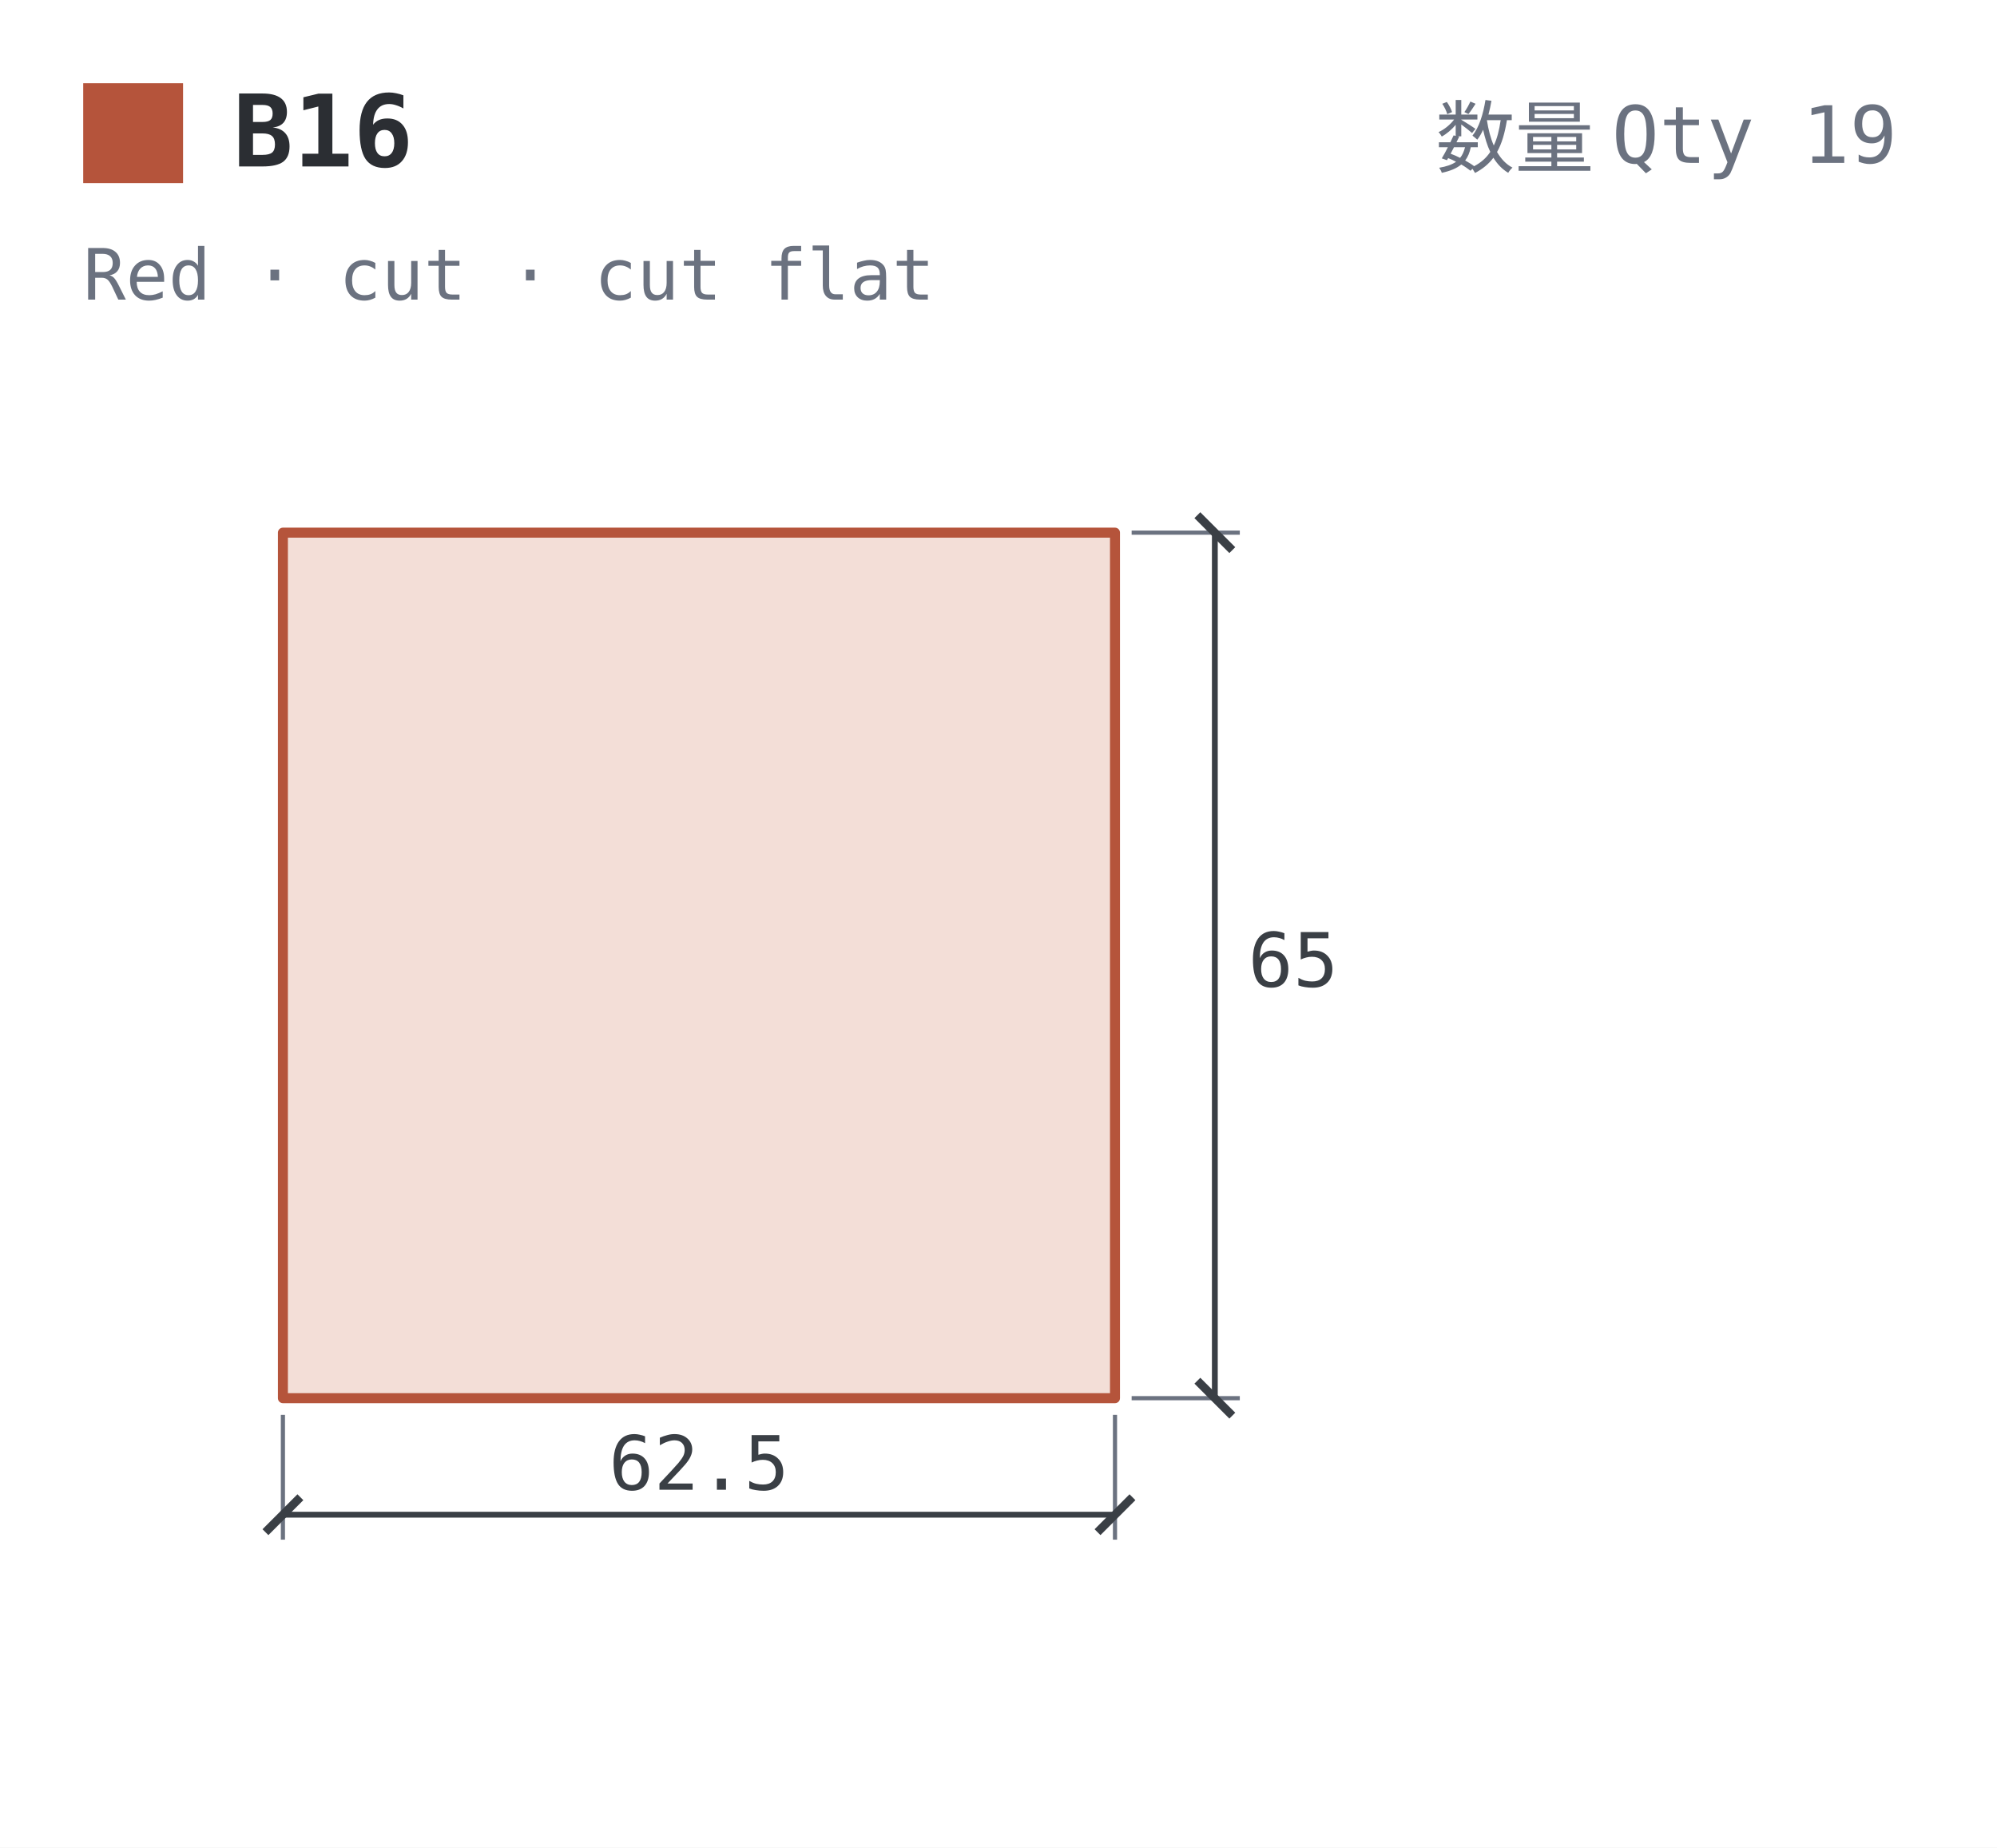
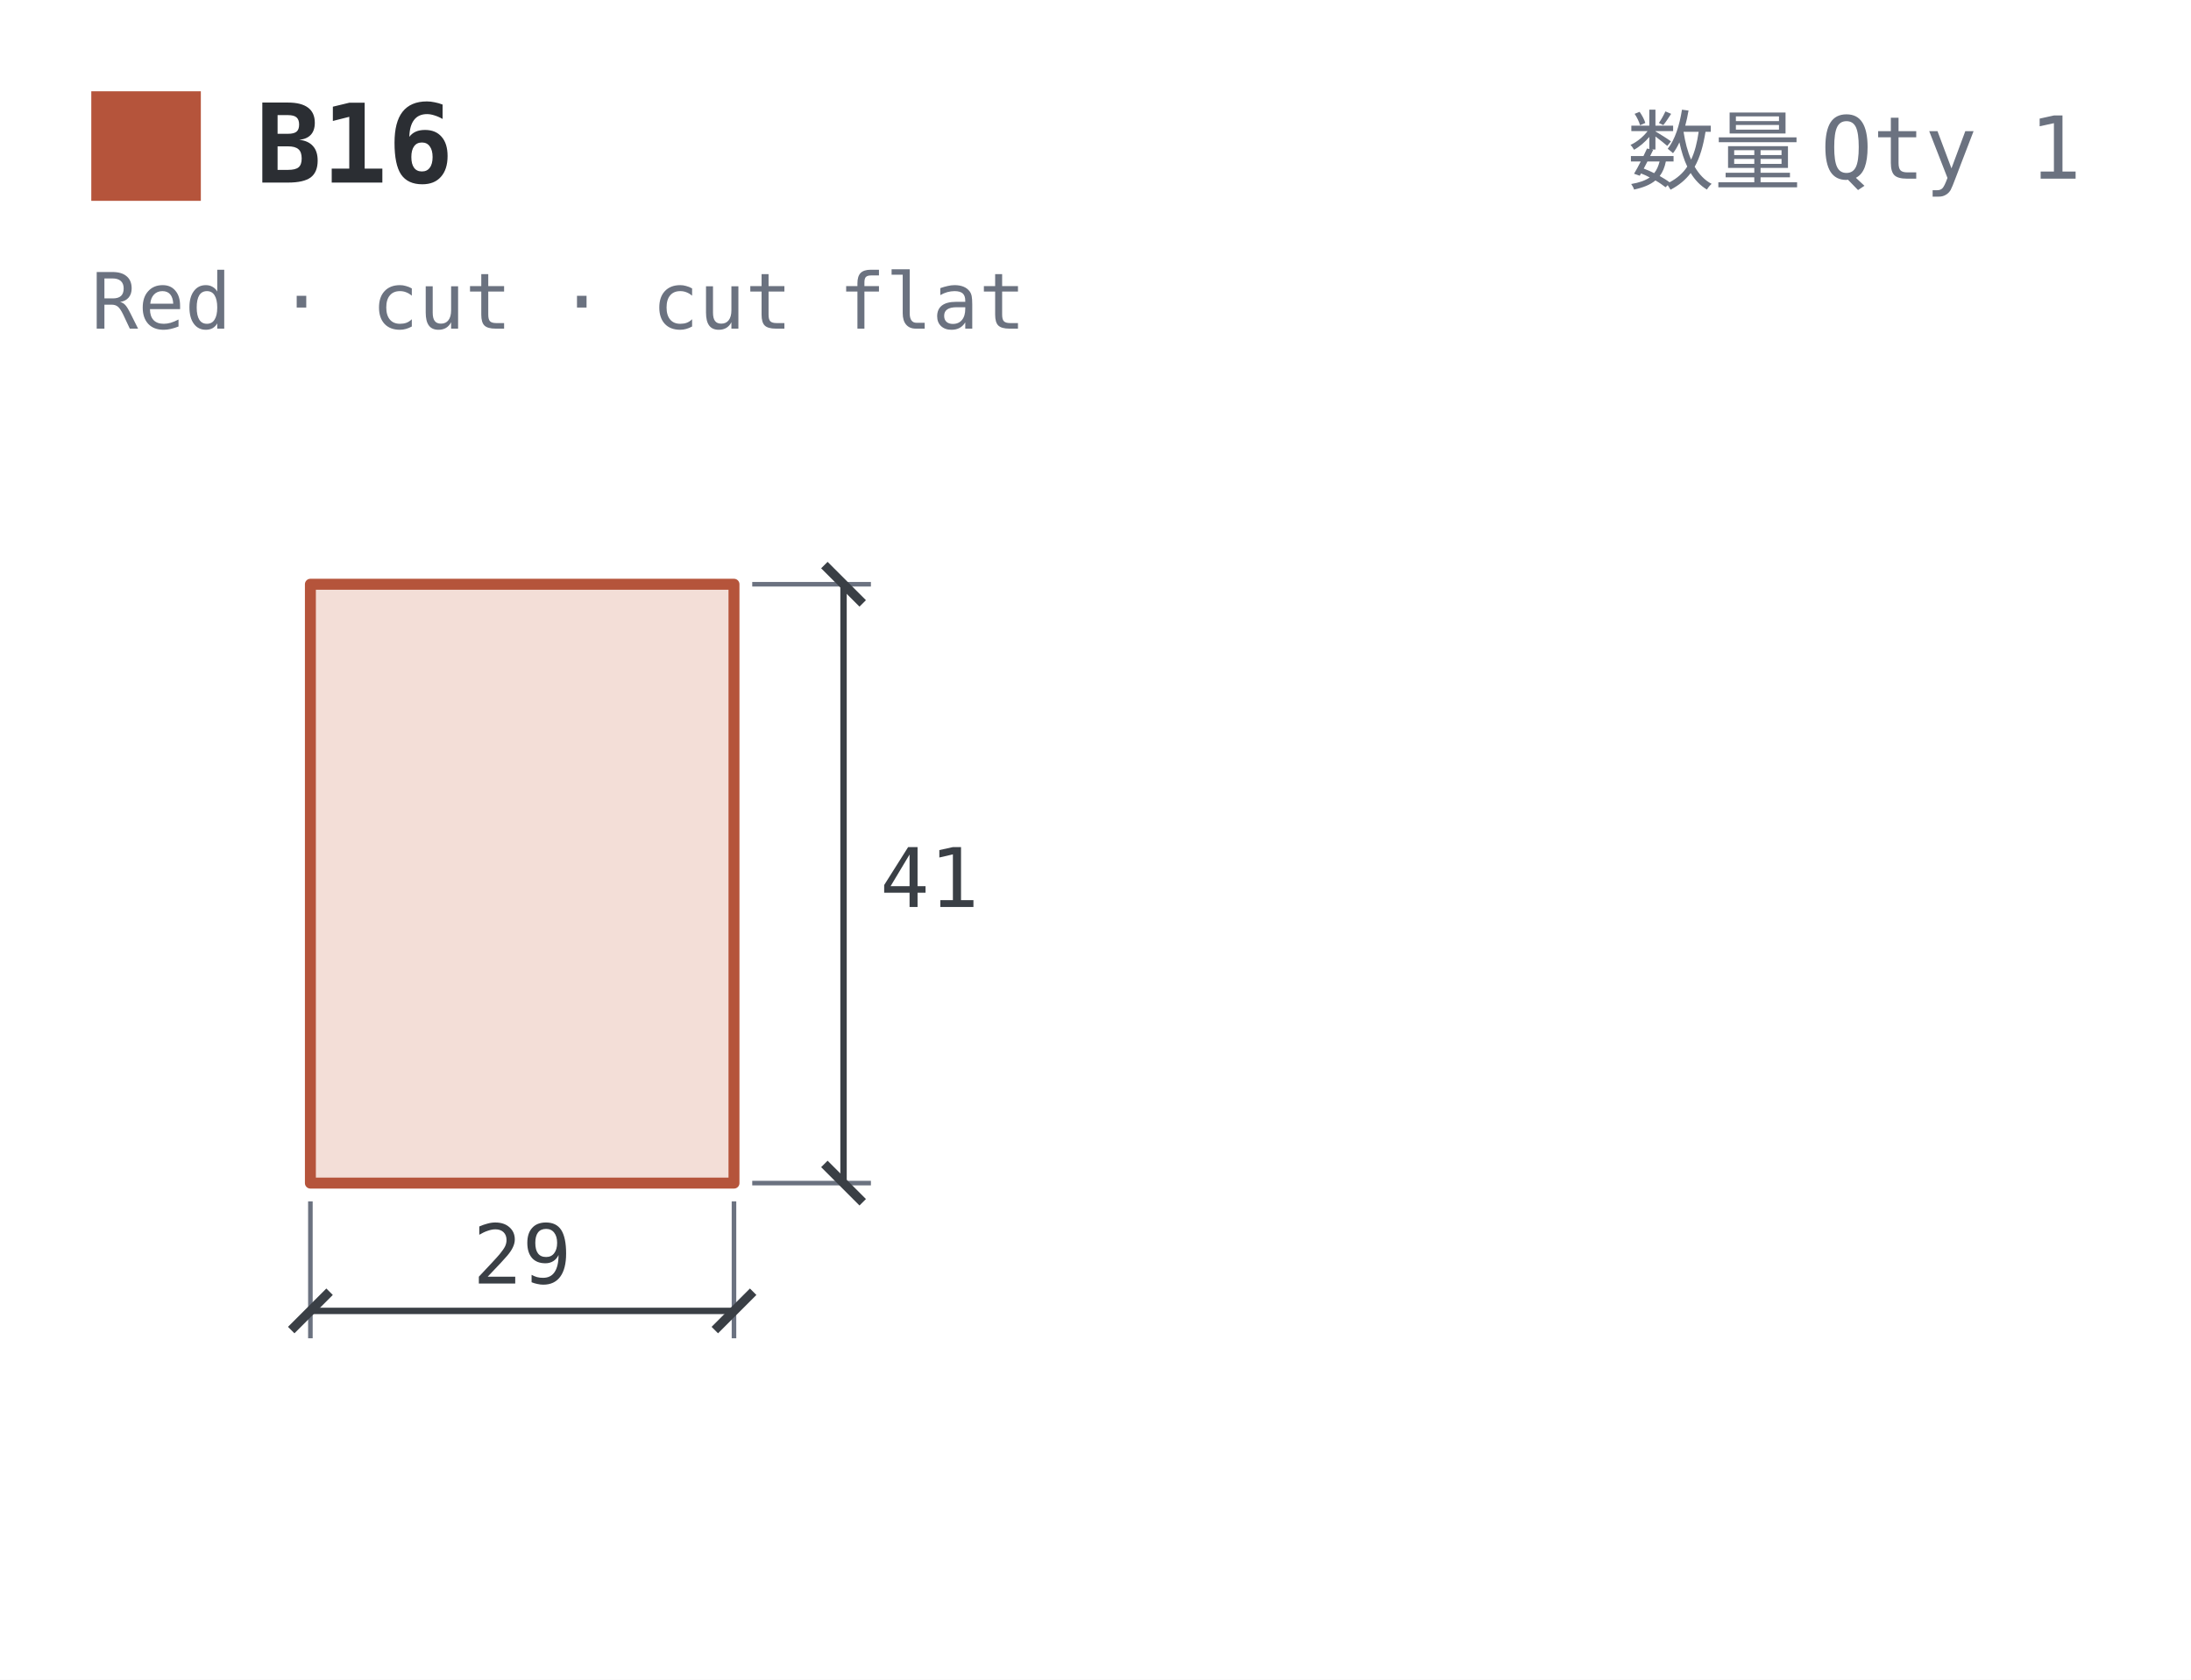
- <svg xmlns="http://www.w3.org/2000/svg" viewBox="0 0 240 222" width="240" height="222">
-   <rect width="240" height="222" fill="#ffffff" />
+ <svg xmlns="http://www.w3.org/2000/svg" viewBox="0 0 240 184" width="240" height="184">
+   <rect width="240" height="184" fill="#ffffff" />
  <rect x="10.0" y="10.0" width="12.0" height="12.0" fill="#b5543b" stroke="none" />
  <text x="28.0" y="20.0" font-family="ui-monospace,'SFMono-Regular',Menlo,Consolas,monospace" font-size="12" fill="#2b2e33" text-anchor="start" font-weight="600">B16</text>
-   <text x="228.0" y="20.0" font-family="ui-monospace,'SFMono-Regular',Menlo,Consolas,monospace" font-size="9.5" fill="#6b7280" text-anchor="end">数量 Qty 19</text>
+   <text x="228.0" y="20.0" font-family="ui-monospace,'SFMono-Regular',Menlo,Consolas,monospace" font-size="9.5" fill="#6b7280" text-anchor="end">数量 Qty 1</text>
  <text x="10.0" y="36.0" font-family="ui-monospace,'SFMono-Regular',Menlo,Consolas,monospace" font-size="8.5" fill="#6b7280" text-anchor="start">Red · cut · cut flat</text>
-   <polygon points="34.0,64.0 134.0,64.0 134.0,168.0 34.0,168.0" fill="#f3ded7" stroke="#b5543b" stroke-width="1.2" stroke-linejoin="round" />
-   <line x1="34.0" y1="170.0" x2="34.0" y2="185.0" stroke="#6b7280" stroke-width="0.5" />
-   <line x1="134.0" y1="170.0" x2="134.0" y2="185.0" stroke="#6b7280" stroke-width="0.5" />
-   <line x1="34.0" y1="182.0" x2="134.0" y2="182.0" stroke="#3a3f45" stroke-width="0.7" />
-   <line x1="31.9" y1="184.1" x2="36.1" y2="179.9" stroke="#3a3f45" stroke-width="1" />
-   <line x1="131.9" y1="184.1" x2="136.1" y2="179.9" stroke="#3a3f45" stroke-width="1" />
-   <text x="84.0" y="179.0" font-family="ui-monospace,'SFMono-Regular',Menlo,Consolas,monospace" font-size="9" fill="#3a3f45" text-anchor="middle">62.5</text>
-   <line x1="136.0" y1="64.0" x2="149.0" y2="64.0" stroke="#6b7280" stroke-width="0.5" />
-   <line x1="136.0" y1="168.0" x2="149.0" y2="168.0" stroke="#6b7280" stroke-width="0.5" />
-   <line x1="146.0" y1="64.0" x2="146.0" y2="168.0" stroke="#3a3f45" stroke-width="0.7" />
-   <line x1="143.9" y1="61.9" x2="148.1" y2="66.1" stroke="#3a3f45" stroke-width="1" />
-   <line x1="143.9" y1="165.9" x2="148.1" y2="170.1" stroke="#3a3f45" stroke-width="1" />
-   <text x="150.0" y="116.0" font-family="ui-monospace,'SFMono-Regular',Menlo,Consolas,monospace" font-size="9" fill="#3a3f45" text-anchor="start" dominant-baseline="middle">65</text>
+   <polygon points="34.0,64.0 80.4,64.0 80.4,129.6 34.0,129.6" fill="#f3ded7" stroke="#b5543b" stroke-width="1.2" stroke-linejoin="round" />
+   <line x1="34.0" y1="131.6" x2="34.0" y2="146.6" stroke="#6b7280" stroke-width="0.5" />
+   <line x1="80.4" y1="131.6" x2="80.4" y2="146.6" stroke="#6b7280" stroke-width="0.5" />
+   <line x1="34.0" y1="143.6" x2="80.4" y2="143.6" stroke="#3a3f45" stroke-width="0.7" />
+   <line x1="31.9" y1="145.7" x2="36.1" y2="141.5" stroke="#3a3f45" stroke-width="1" />
+   <line x1="78.3" y1="145.7" x2="82.5" y2="141.5" stroke="#3a3f45" stroke-width="1" />
+   <text x="57.2" y="140.6" font-family="ui-monospace,'SFMono-Regular',Menlo,Consolas,monospace" font-size="9" fill="#3a3f45" text-anchor="middle">29</text>
+   <line x1="82.4" y1="64.0" x2="95.4" y2="64.0" stroke="#6b7280" stroke-width="0.5" />
+   <line x1="82.4" y1="129.6" x2="95.4" y2="129.6" stroke="#6b7280" stroke-width="0.5" />
+   <line x1="92.4" y1="64.0" x2="92.4" y2="129.6" stroke="#3a3f45" stroke-width="0.7" />
+   <line x1="90.3" y1="61.9" x2="94.5" y2="66.1" stroke="#3a3f45" stroke-width="1" />
+   <line x1="90.3" y1="127.5" x2="94.5" y2="131.7" stroke="#3a3f45" stroke-width="1" />
+   <text x="96.4" y="96.8" font-family="ui-monospace,'SFMono-Regular',Menlo,Consolas,monospace" font-size="9" fill="#3a3f45" text-anchor="start" dominant-baseline="middle">41</text>
</svg>
